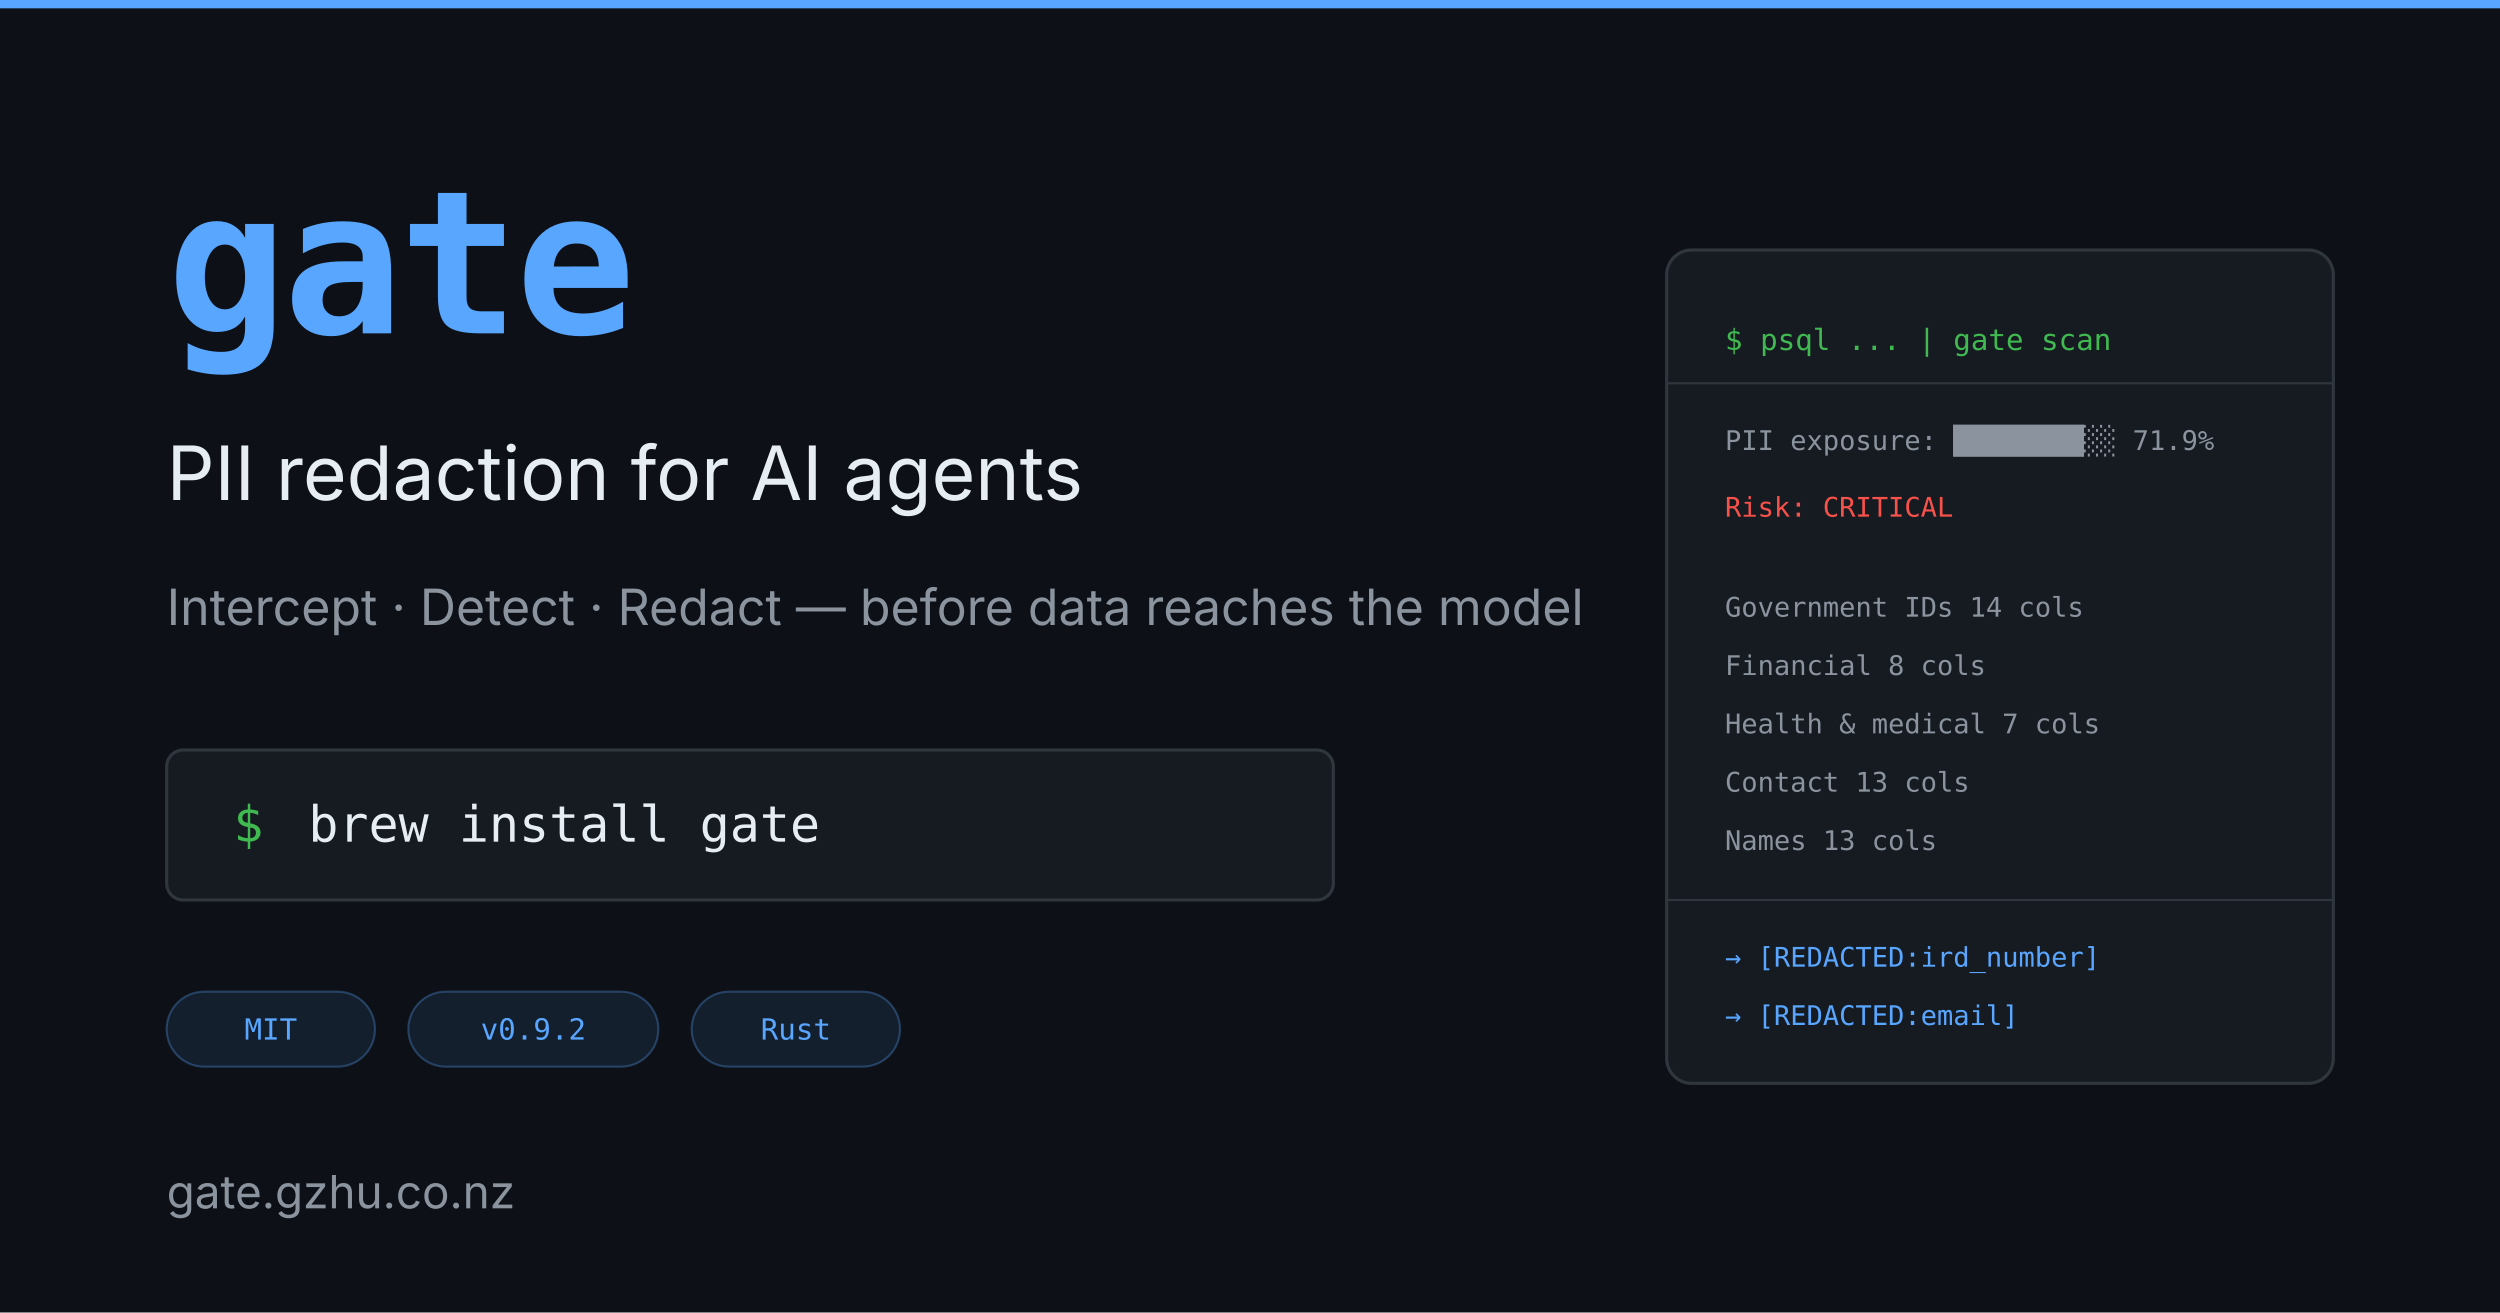
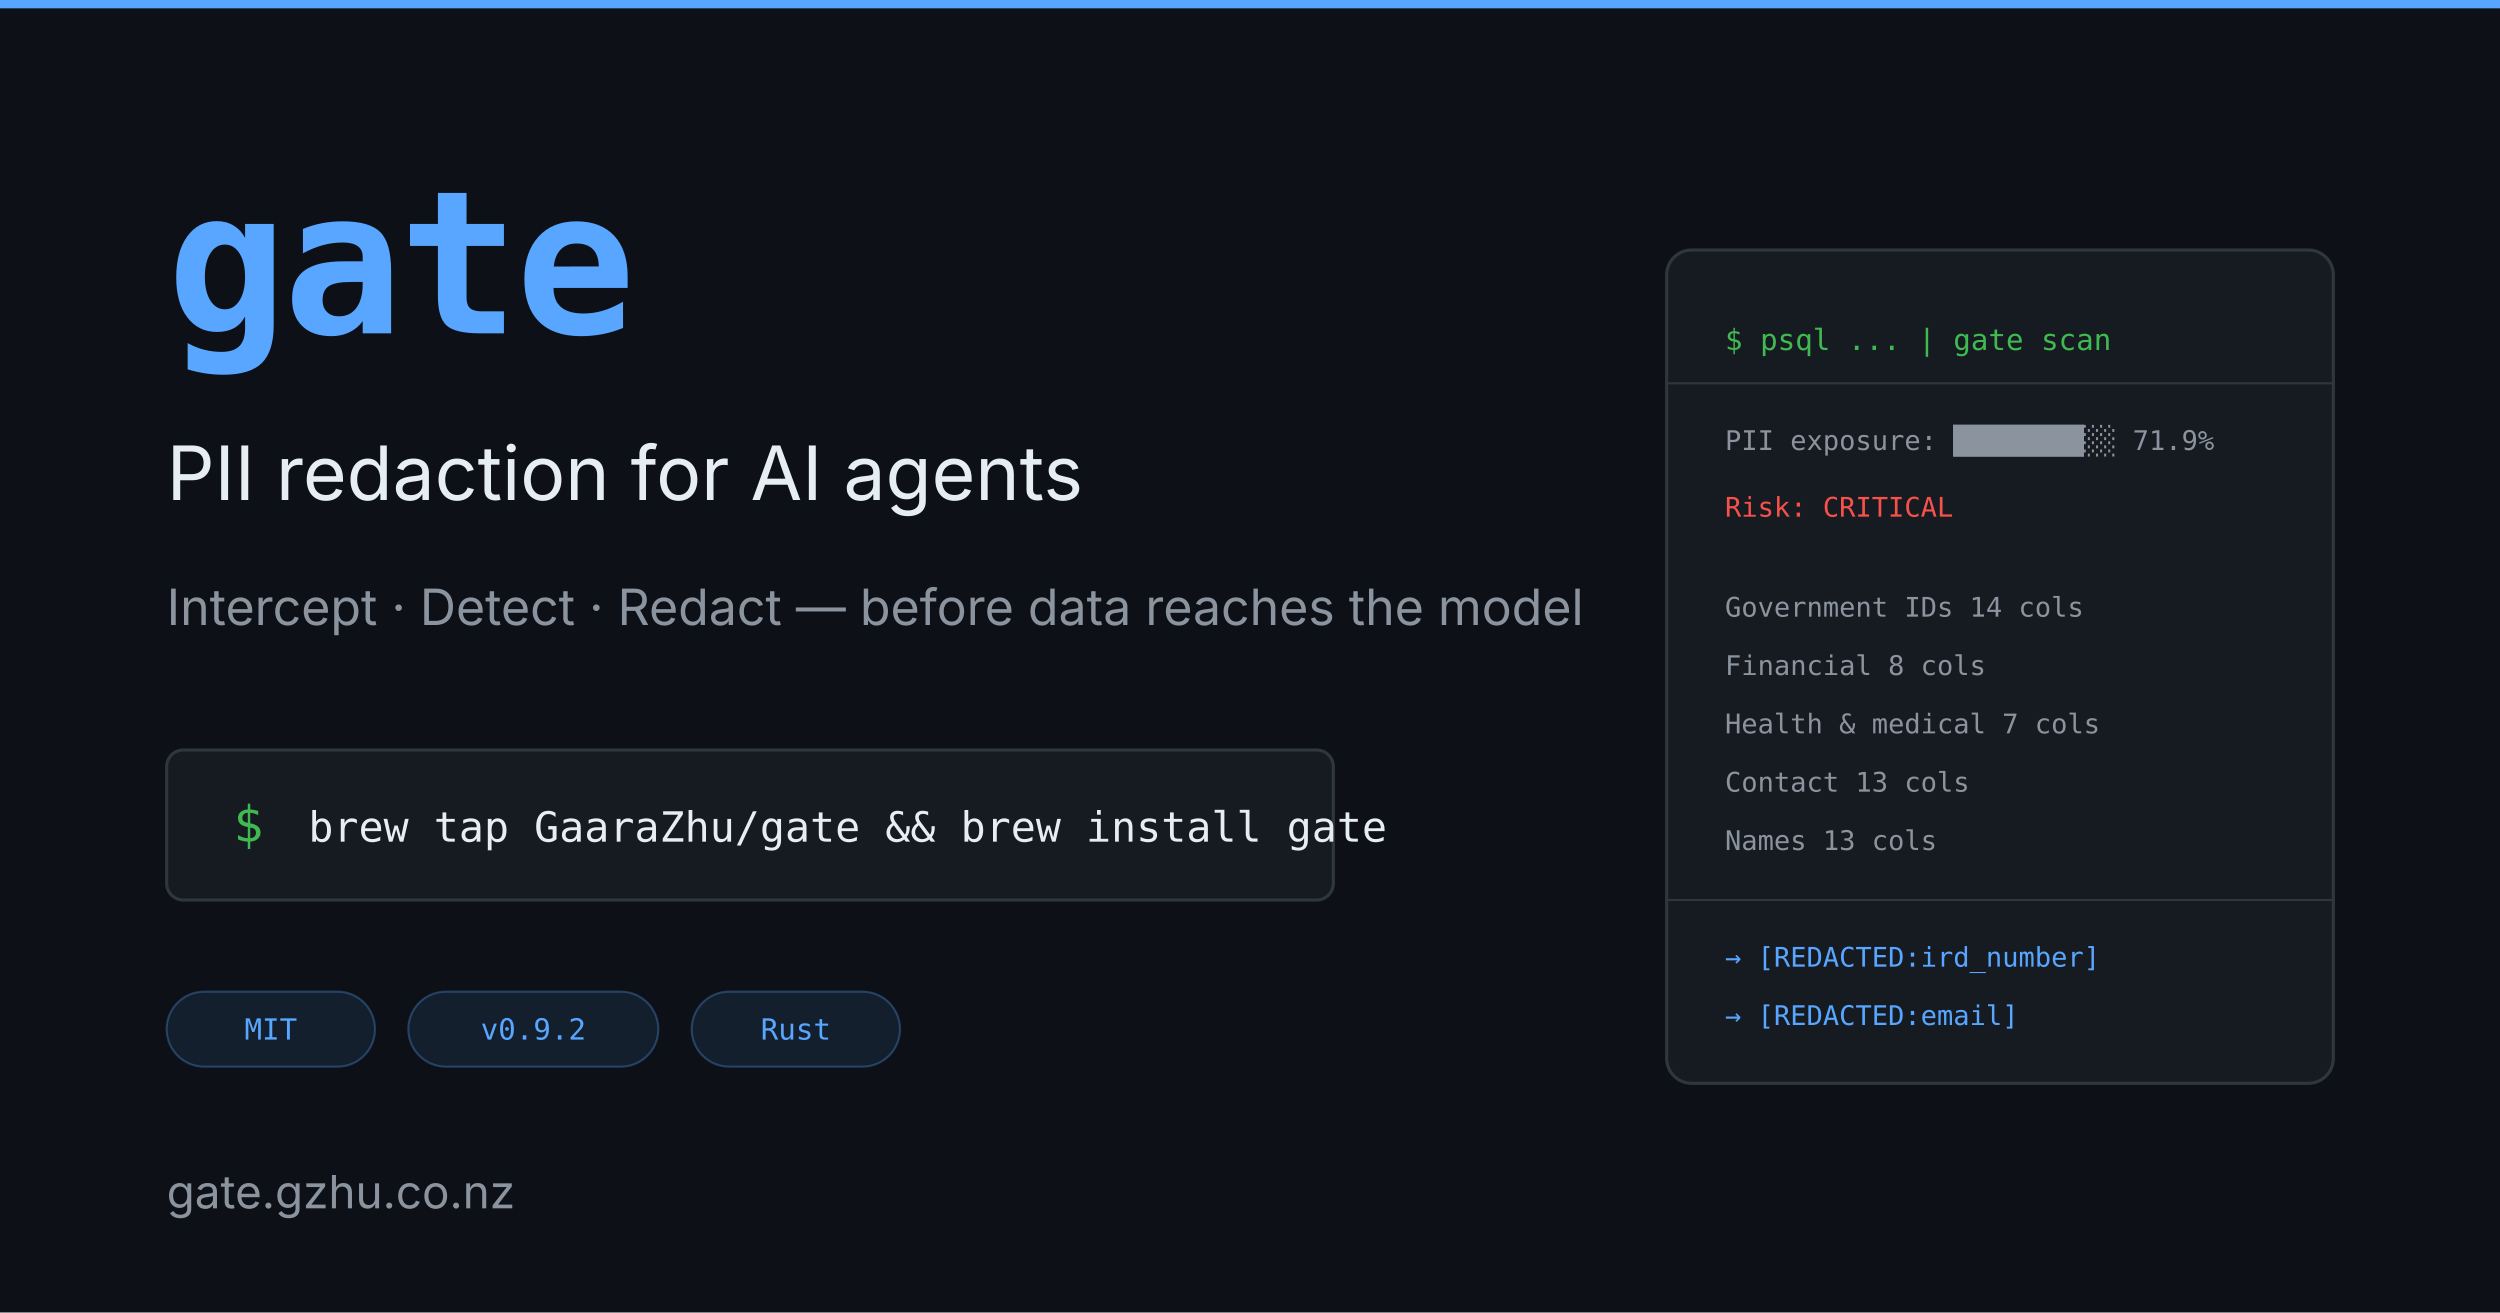
<svg xmlns="http://www.w3.org/2000/svg" width="1200" height="630" viewBox="0 0 1200 630">
  <rect width="1200" height="630" fill="#0d1117" />
  <rect x="0" y="0" width="1200" height="4" fill="#58a6ff" />
  <text x="80" y="160" font-family="ui-monospace,SFMono-Regular,Menlo,monospace" font-size="96" font-weight="700" fill="#58a6ff" letter-spacing="-2">gate</text>
  <text x="80" y="240" font-family="-apple-system,BlinkMacSystemFont,Segoe UI,sans-serif" font-size="36" fill="#e6edf3">PII redaction for AI agents</text>
  <text x="80" y="300" font-family="-apple-system,BlinkMacSystemFont,Segoe UI,sans-serif" font-size="24" fill="#8b949e">Intercept · Detect · Redact — before data reaches the model</text>
  <rect x="80" y="360" width="560" height="72" rx="8" fill="#161b22" stroke="#30363d" stroke-width="1.5" />
  <text x="112" y="404" font-family="ui-monospace,SFMono-Regular,Menlo,monospace" font-size="24" fill="#3fb950">$</text>
-   <text x="148" y="404" font-family="ui-monospace,SFMono-Regular,Menlo,monospace" font-size="24" fill="#e6edf3">brew install gate</text>
+   <text x="148" y="404" font-family="ui-monospace,SFMono-Regular,Menlo,monospace" font-size="20" fill="#e6edf3">brew tap GaaraZhu/gate &amp;&amp; brew install gate</text>
  <rect x="80" y="476" width="100" height="36" rx="18" fill="rgba(88,166,255,0.1)" stroke="rgba(88,166,255,0.3)" stroke-width="1" />
  <text x="130" y="499" font-family="ui-monospace,SFMono-Regular,Menlo,monospace" font-size="14" fill="#58a6ff" text-anchor="middle">MIT</text>
  <rect x="196" y="476" width="120" height="36" rx="18" fill="rgba(88,166,255,0.1)" stroke="rgba(88,166,255,0.3)" stroke-width="1" />
  <text x="256" y="499" font-family="ui-monospace,SFMono-Regular,Menlo,monospace" font-size="14" fill="#58a6ff" text-anchor="middle">v0.9.2</text>
  <rect x="332" y="476" width="100" height="36" rx="18" fill="rgba(88,166,255,0.1)" stroke="rgba(88,166,255,0.3)" stroke-width="1" />
  <text x="382" y="499" font-family="ui-monospace,SFMono-Regular,Menlo,monospace" font-size="14" fill="#58a6ff" text-anchor="middle">Rust</text>
  <text x="80" y="580" font-family="-apple-system,BlinkMacSystemFont,Segoe UI,sans-serif" font-size="22" fill="#8b949e">gate.gzhu.co.nz</text>
  <rect x="800" y="120" width="320" height="400" rx="12" fill="#161b22" stroke="#30363d" stroke-width="1.5" />
  <text x="828" y="168" font-family="ui-monospace,SFMono-Regular,Menlo,monospace" font-size="14" fill="#3fb950">$ psql ... | gate scan</text>
  <line x1="800" y1="184" x2="1120" y2="184" stroke="#30363d" stroke-width="1" />
  <text x="828" y="216" font-family="ui-monospace,SFMono-Regular,Menlo,monospace" font-size="13" fill="#8b949e">PII exposure: ████████░░  71.9%</text>
  <text x="828" y="248" font-family="ui-monospace,SFMono-Regular,Menlo,monospace" font-size="13" fill="#f85149">Risk: CRITICAL</text>
  <text x="828" y="296" font-family="ui-monospace,SFMono-Regular,Menlo,monospace" font-size="13" fill="#8b949e">Government IDs    14 cols</text>
  <text x="828" y="324" font-family="ui-monospace,SFMono-Regular,Menlo,monospace" font-size="13" fill="#8b949e">Financial          8 cols</text>
  <text x="828" y="352" font-family="ui-monospace,SFMono-Regular,Menlo,monospace" font-size="13" fill="#8b949e">Health &amp; medical   7 cols</text>
  <text x="828" y="380" font-family="ui-monospace,SFMono-Regular,Menlo,monospace" font-size="13" fill="#8b949e">Contact           13 cols</text>
  <text x="828" y="408" font-family="ui-monospace,SFMono-Regular,Menlo,monospace" font-size="13" fill="#8b949e">Names             13 cols</text>
  <line x1="800" y1="432" x2="1120" y2="432" stroke="#30363d" stroke-width="1" />
  <text x="828" y="464" font-family="ui-monospace,SFMono-Regular,Menlo,monospace" font-size="13" fill="#58a6ff">→ [REDACTED:ird_number]</text>
  <text x="828" y="492" font-family="ui-monospace,SFMono-Regular,Menlo,monospace" font-size="13" fill="#58a6ff">→ [REDACTED:email]</text>
</svg>
